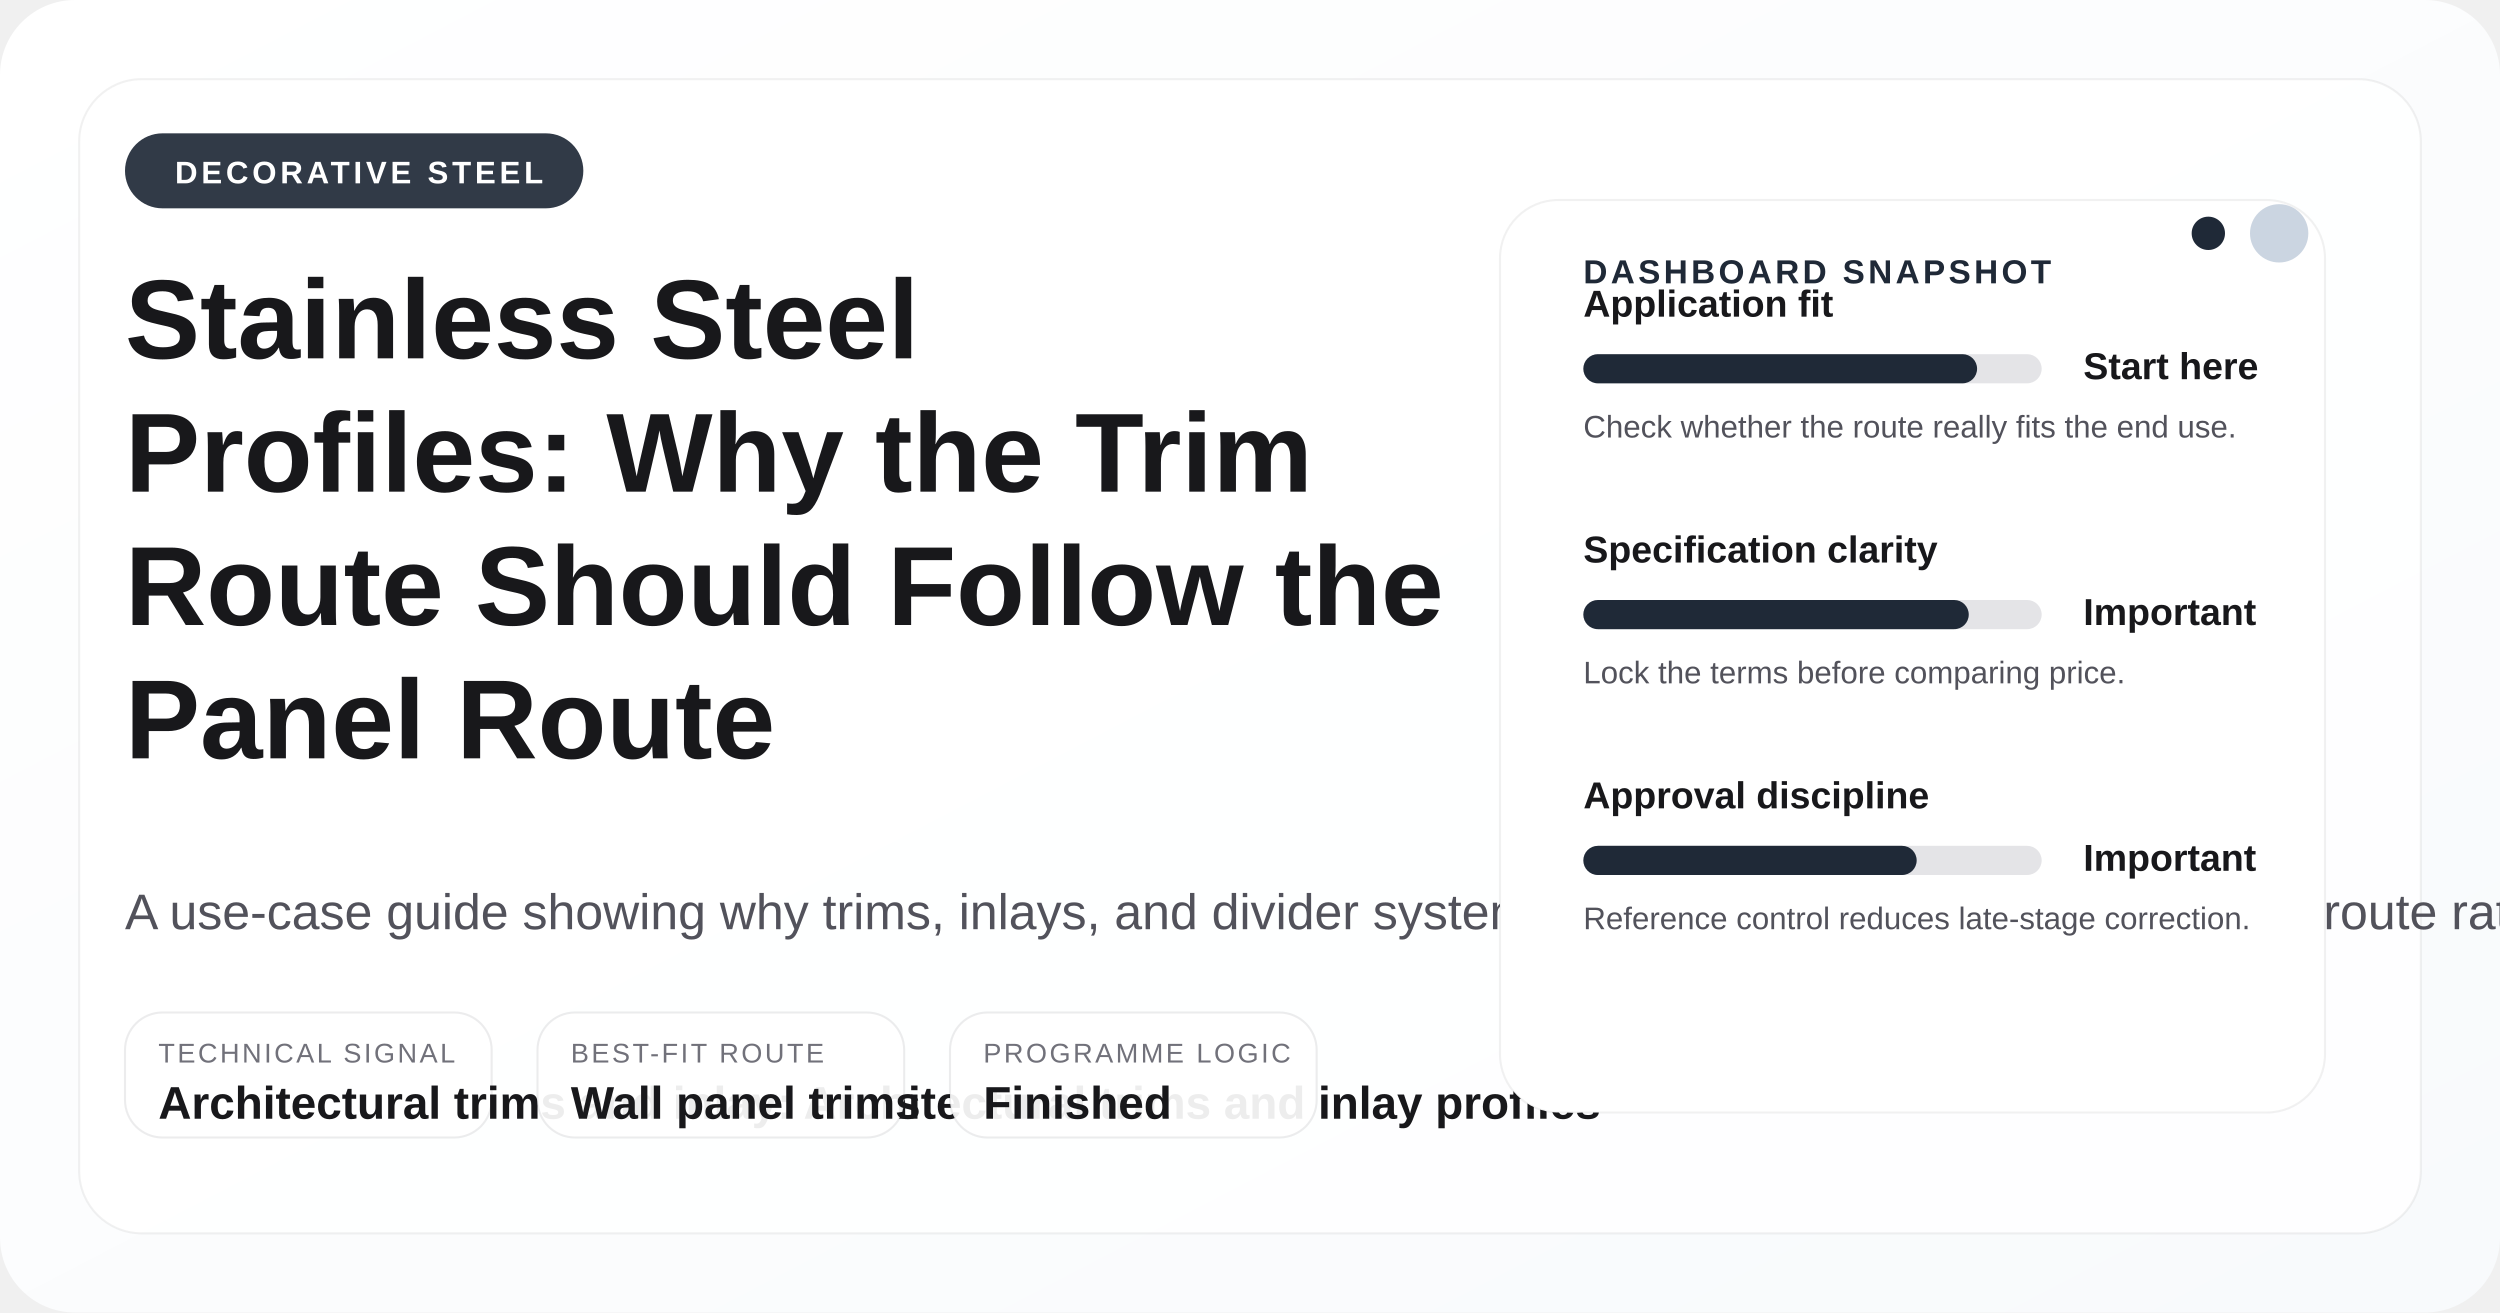
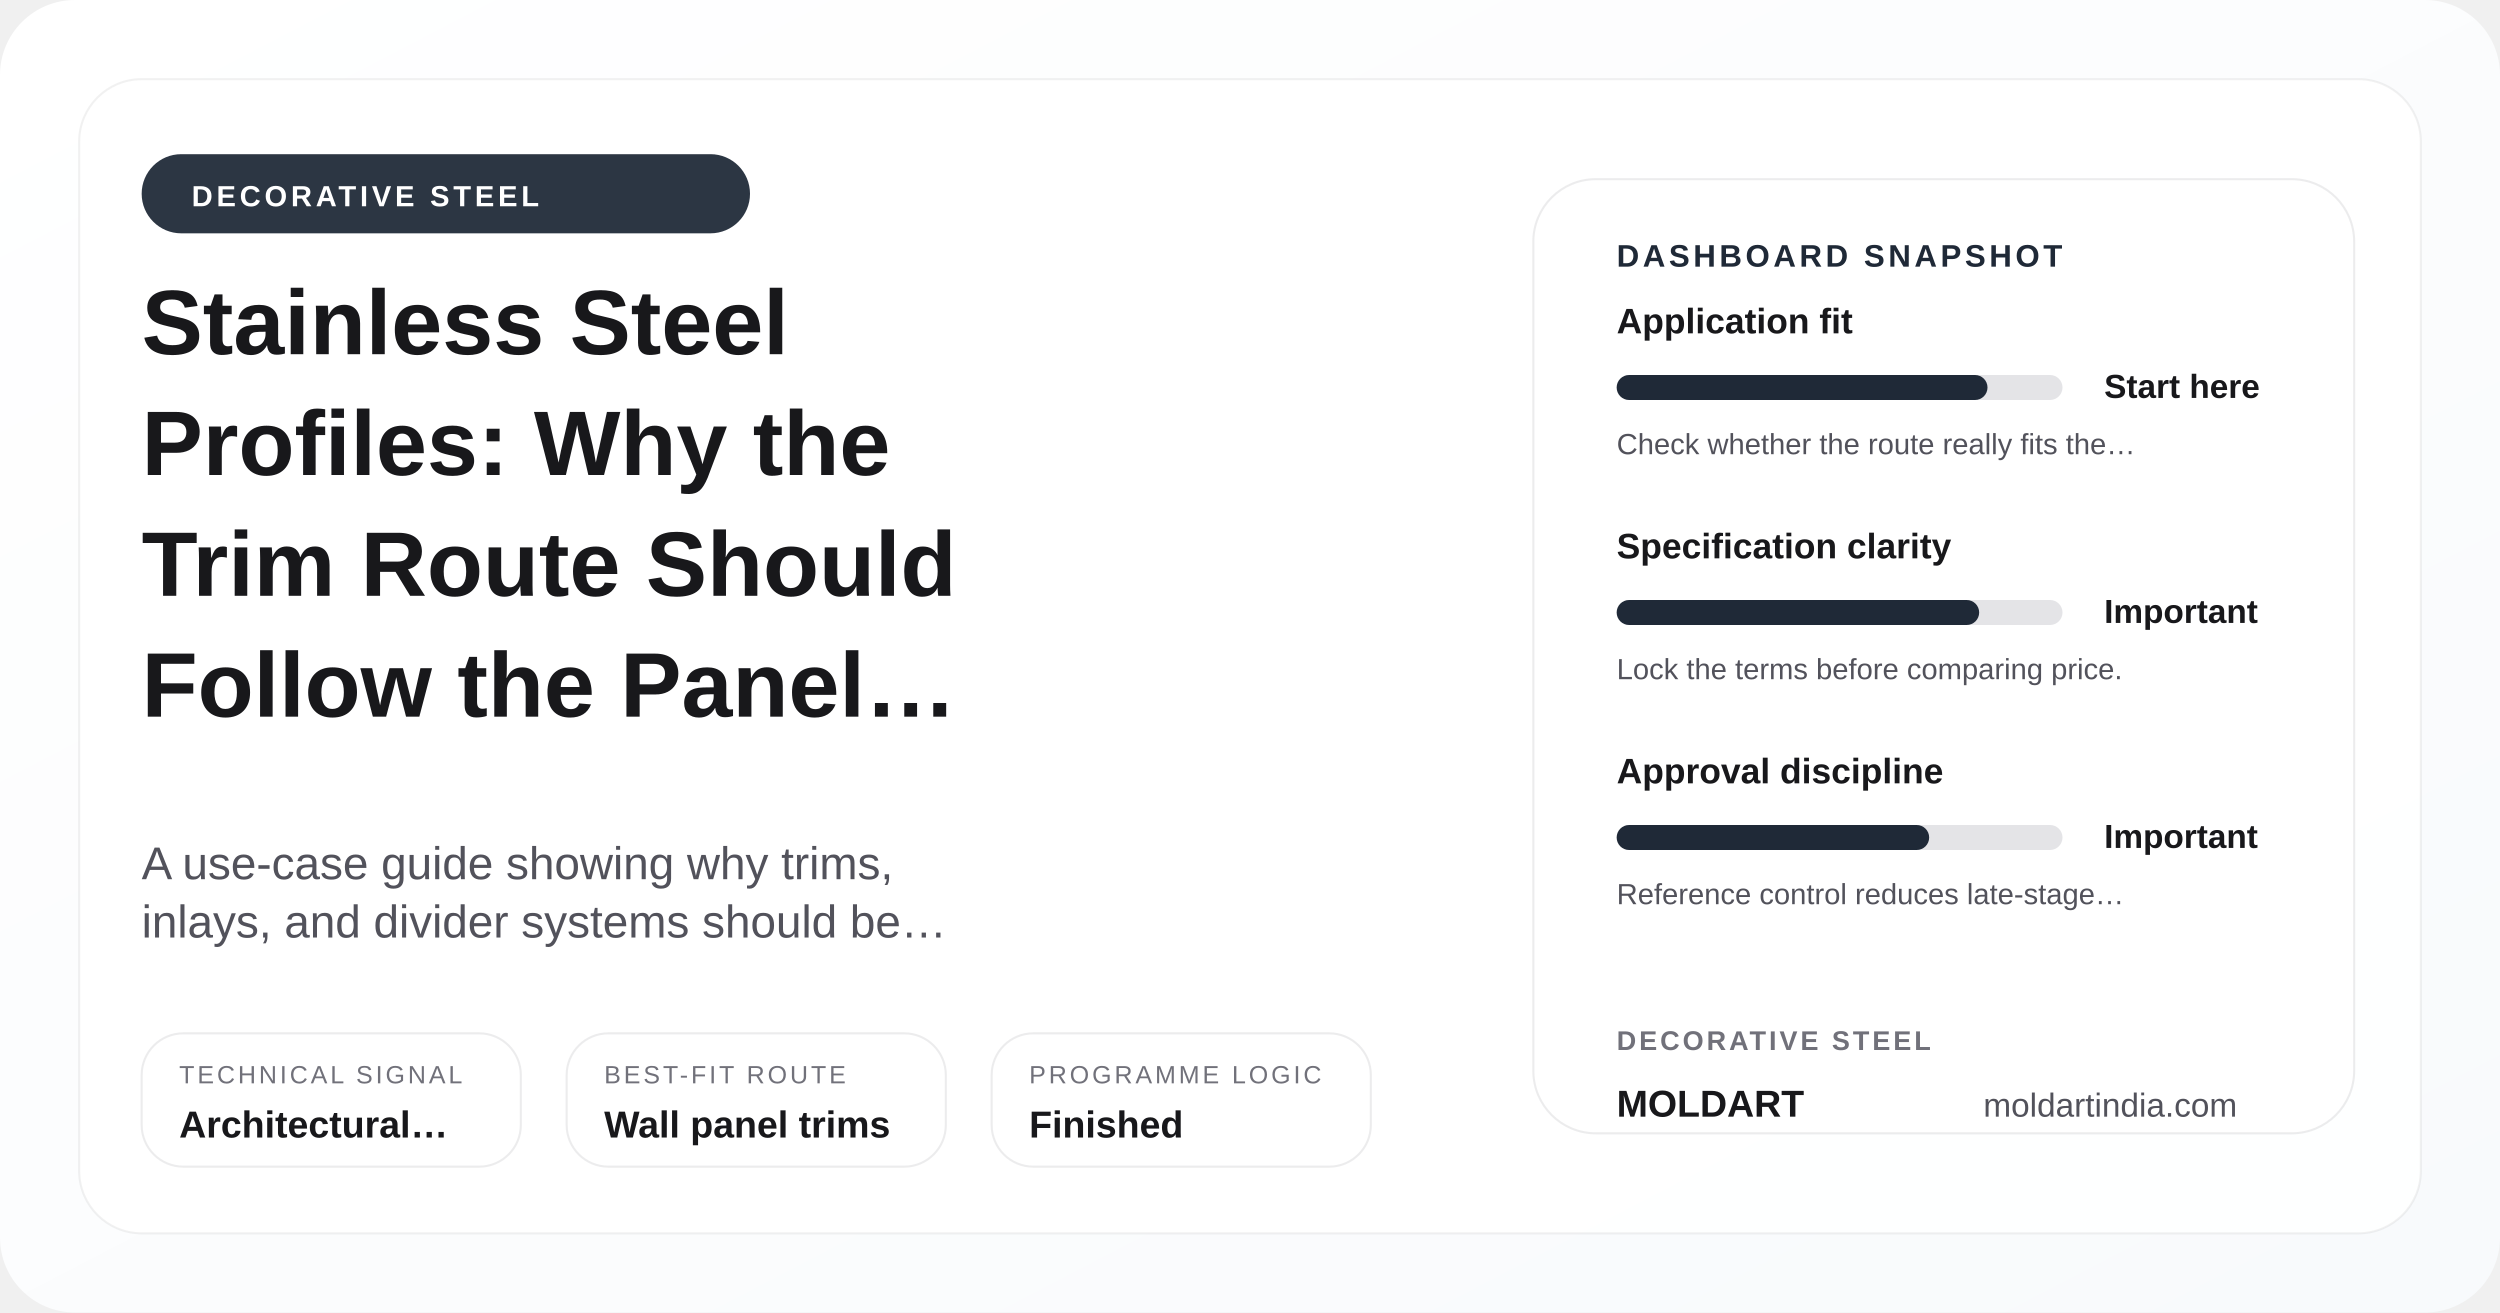
<svg xmlns="http://www.w3.org/2000/svg" width="1200" height="630" viewBox="0 0 1200 630" role="img" aria-label="Stainless Steel Profiles: Why the Trim Route Should Follow the Panel Route">
  <defs>
    <linearGradient id="posterGrad-ss-profiles-application-guide" x1="0%" y1="0%" x2="100%" y2="100%">
      <stop offset="0%" stop-color="#ffffff" />
      <stop offset="100%" stop-color="#f8fafc" />
    </linearGradient>
  </defs>
  <rect width="1200" height="630" rx="36" fill="url(#posterGrad-ss-profiles-application-guide)" />
-   <rect x="38" y="38" width="1124" height="554" rx="30" fill="rgba(255,255,255,0.84)" stroke="rgba(24,24,27,0.06)" />
-   <rect x="60" y="64" width="220" height="36" rx="18" fill="#1f2937" opacity="0.92" />
-   <text x="84" y="88" font-family="Arial, sans-serif" font-size="15" font-weight="700" fill="#ffffff" letter-spacing="1.8">DECORATIVE STEEL</text>
-   <text x="60" y="172" font-family="Arial, sans-serif" font-size="54" font-weight="700" fill="#18181b">Stainless Steel</text>
-   <text x="60" y="236" font-family="Arial, sans-serif" font-size="54" font-weight="700" fill="#18181b">Profiles: Why the Trim</text>
-   <text x="60" y="300" font-family="Arial, sans-serif" font-size="54" font-weight="700" fill="#18181b">Route Should Follow the</text>
-   <text x="60" y="364" font-family="Arial, sans-serif" font-size="54" font-weight="700" fill="#18181b">Panel Route</text>
-   <text x="60" y="446" font-family="Arial, sans-serif" font-size="24" fill="#52525b">A use-case guide showing why trims, inlays, and divider systems should be selected with the panel route rather than as an afterthought.</text>
-   <rect x="60" y="486" width="176" height="60" rx="18" fill="rgba(255,255,255,0.92)" stroke="rgba(24,24,27,0.08)" />
-   <text x="76" y="510" font-family="Arial, sans-serif" font-size="13" fill="#71717a" letter-spacing="1.2">TECHNICAL SIGNAL</text>
-   <text x="76" y="537" font-family="Arial, sans-serif" font-size="22" font-weight="700" fill="#18181b">Architectural trims and inlay: Architectural trims and inlay profiles</text>
-   <rect x="258" y="486" width="176" height="60" rx="18" fill="rgba(255,255,255,0.92)" stroke="rgba(24,24,27,0.08)" />
-   <text x="274" y="510" font-family="Arial, sans-serif" font-size="13" fill="#71717a" letter-spacing="1.2">BEST-FIT ROUTE</text>
-   <text x="274" y="537" font-family="Arial, sans-serif" font-size="22" font-weight="700" fill="#18181b">Wall panel trims</text>
-   <rect x="456" y="486" width="176" height="60" rx="18" fill="rgba(255,255,255,0.92)" stroke="rgba(24,24,27,0.08)" />
-   <text x="472" y="510" font-family="Arial, sans-serif" font-size="13" fill="#71717a" letter-spacing="1.2">PROGRAMME LOGIC</text>
-   <text x="472" y="537" font-family="Arial, sans-serif" font-size="22" font-weight="700" fill="#18181b">Finished</text>
-   <rect x="720" y="96" width="396" height="438" rx="28" fill="#ffffff" stroke="rgba(24,24,27,0.06)" />
-   <text x="760" y="136" font-family="Arial, sans-serif" font-size="16" font-weight="700" fill="#1f2937" letter-spacing="1.6">DASHBOARD SNAPSHOT</text>
-   <text x="760" y="152" font-family="Arial, sans-serif" font-size="18" font-weight="700" fill="#18181b">Application fit</text>
-   <rect x="760" y="170" width="220" height="14" rx="7" fill="#e4e4e7" />
-   <rect x="760" y="170" width="189" height="14" rx="7" fill="#1f2937" />
-   <text x="1000" y="182" font-family="Arial, sans-serif" font-size="18" font-weight="700" fill="#18181b">Start here</text>
-   <text x="760" y="210" font-family="Arial, sans-serif" font-size="15" fill="#52525b">Check whether the route really fits the end use.</text>
-   <text x="760" y="270" font-family="Arial, sans-serif" font-size="18" font-weight="700" fill="#18181b">Specification clarity</text>
-   <rect x="760" y="288" width="220" height="14" rx="7" fill="#e4e4e7" />
-   <rect x="760" y="288" width="185" height="14" rx="7" fill="#1f2937" />
-   <text x="1000" y="300" font-family="Arial, sans-serif" font-size="18" font-weight="700" fill="#18181b">Important</text>
-   <text x="760" y="328" font-family="Arial, sans-serif" font-size="15" fill="#52525b">Lock the terms before comparing price.</text>
-   <text x="760" y="388" font-family="Arial, sans-serif" font-size="18" font-weight="700" fill="#18181b">Approval discipline</text>
-   <rect x="760" y="406" width="220" height="14" rx="7" fill="#e4e4e7" />
-   <rect x="760" y="406" width="160" height="14" rx="7" fill="#1f2937" />
-   <text x="1000" y="418" font-family="Arial, sans-serif" font-size="18" font-weight="700" fill="#18181b">Important</text>
-   <text x="760" y="446" font-family="Arial, sans-serif" font-size="15" fill="#52525b">Reference control reduces late-stage correction.</text>
-   <circle cx="1094" cy="112" r="14" fill="#cbd5e1" />
-   <circle cx="1060" cy="112" r="8" fill="#1f2937" />
+   <rect x="38" y="38" width="1124" height="554" rx="30" fill="rgba(255,255,255,0.9)" stroke="rgba(24,24,27,0.06)" />
+   <circle cx="1072" cy="110" r="18" fill="#cbd5e1" />
+   <circle cx="1036" cy="110" r="8" fill="#1f2937" />
+   <rect x="68" y="74" width="292" height="38" rx="19" fill="#1f2937" opacity="0.94" />
+   <text x="92" y="99" font-family="Arial, sans-serif" font-size="14" font-weight="700" fill="#ffffff" letter-spacing="1.8">DECORATIVE STEEL</text>
+   <text x="68" y="170" font-family="Arial, sans-serif" font-size="44" font-weight="700" fill="#18181b">Stainless Steel</text>
+   <text x="68" y="228" font-family="Arial, sans-serif" font-size="44" font-weight="700" fill="#18181b">Profiles: Why the</text>
+   <text x="68" y="286" font-family="Arial, sans-serif" font-size="44" font-weight="700" fill="#18181b">Trim Route Should</text>
+   <text x="68" y="344" font-family="Arial, sans-serif" font-size="44" font-weight="700" fill="#18181b">Follow the Panel…</text>
+   <text x="68" y="422" font-family="Arial, sans-serif" font-size="22" fill="#52525b">A use-case guide showing why trims,</text>
+   <text x="68" y="450" font-family="Arial, sans-serif" font-size="22" fill="#52525b">inlays, and divider systems should be…</text>
+   <rect x="68" y="496" width="182" height="64" rx="20" fill="rgba(255,255,255,0.94)" stroke="rgba(24,24,27,0.08)" />
+   <text x="86" y="520" font-family="Arial, sans-serif" font-size="12" fill="#71717a" letter-spacing="1.4">TECHNICAL SIGNAL</text>
+   <text x="86" y="546" font-family="Arial, sans-serif" font-size="18" font-weight="700" fill="#18181b">Architectural…</text>
+   <rect x="272" y="496" width="182" height="64" rx="20" fill="rgba(255,255,255,0.94)" stroke="rgba(24,24,27,0.08)" />
+   <text x="290" y="520" font-family="Arial, sans-serif" font-size="12" fill="#71717a" letter-spacing="1.4">BEST-FIT ROUTE</text>
+   <text x="290" y="546" font-family="Arial, sans-serif" font-size="18" font-weight="700" fill="#18181b">Wall panel trims</text>
+   <rect x="476" y="496" width="182" height="64" rx="20" fill="rgba(255,255,255,0.94)" stroke="rgba(24,24,27,0.08)" />
+   <text x="494" y="520" font-family="Arial, sans-serif" font-size="12" fill="#71717a" letter-spacing="1.4">PROGRAMME LOGIC</text>
+   <text x="494" y="546" font-family="Arial, sans-serif" font-size="18" font-weight="700" fill="#18181b">Finished</text>
+   <rect x="736" y="86" width="394" height="458" rx="30" fill="#ffffff" stroke="rgba(24,24,27,0.08)" />
+   <text x="776" y="128" font-family="Arial, sans-serif" font-size="15" font-weight="700" fill="#1f2937" letter-spacing="1.7">DASHBOARD SNAPSHOT</text>
+   <text x="776" y="160" font-family="Arial, sans-serif" font-size="17" font-weight="700" fill="#18181b">Application fit</text>
+   <rect x="776" y="180" width="214" height="12" rx="6" fill="#e4e4e7" />
+   <rect x="776" y="180" width="178" height="12" rx="6" fill="#1f2937" />
+   <text x="1010" y="191" font-family="Arial, sans-serif" font-size="16" font-weight="700" fill="#18181b">Start here</text>
+   <text x="776" y="218" font-family="Arial, sans-serif" font-size="14" fill="#52525b">Check whether the route really fits the…</text>
+   <text x="776" y="268" font-family="Arial, sans-serif" font-size="17" font-weight="700" fill="#18181b">Specification clarity</text>
+   <rect x="776" y="288" width="214" height="12" rx="6" fill="#e4e4e7" />
+   <rect x="776" y="288" width="174" height="12" rx="6" fill="#1f2937" />
+   <text x="1010" y="299" font-family="Arial, sans-serif" font-size="16" font-weight="700" fill="#18181b">Important</text>
+   <text x="776" y="326" font-family="Arial, sans-serif" font-size="14" fill="#52525b">Lock the terms before comparing price.</text>
+   <text x="776" y="376" font-family="Arial, sans-serif" font-size="17" font-weight="700" fill="#18181b">Approval discipline</text>
+   <rect x="776" y="396" width="214" height="12" rx="6" fill="#e4e4e7" />
+   <rect x="776" y="396" width="150" height="12" rx="6" fill="#1f2937" />
+   <text x="1010" y="407" font-family="Arial, sans-serif" font-size="16" font-weight="700" fill="#18181b">Important</text>
+   <text x="776" y="434" font-family="Arial, sans-serif" font-size="14" fill="#52525b">Reference control reduces late-stage…</text>
+   <text x="776" y="504" font-family="Arial, sans-serif" font-size="13" font-weight="700" fill="#71717a" letter-spacing="1.4">DECORATIVE STEEL</text>
+   <text x="776" y="536" font-family="Arial, sans-serif" font-size="18" font-weight="700" fill="#18181b">MOLDART</text>
+   <text x="952" y="536" font-family="Arial, sans-serif" font-size="16" fill="#52525b">moldartindia.com</text>
</svg>
